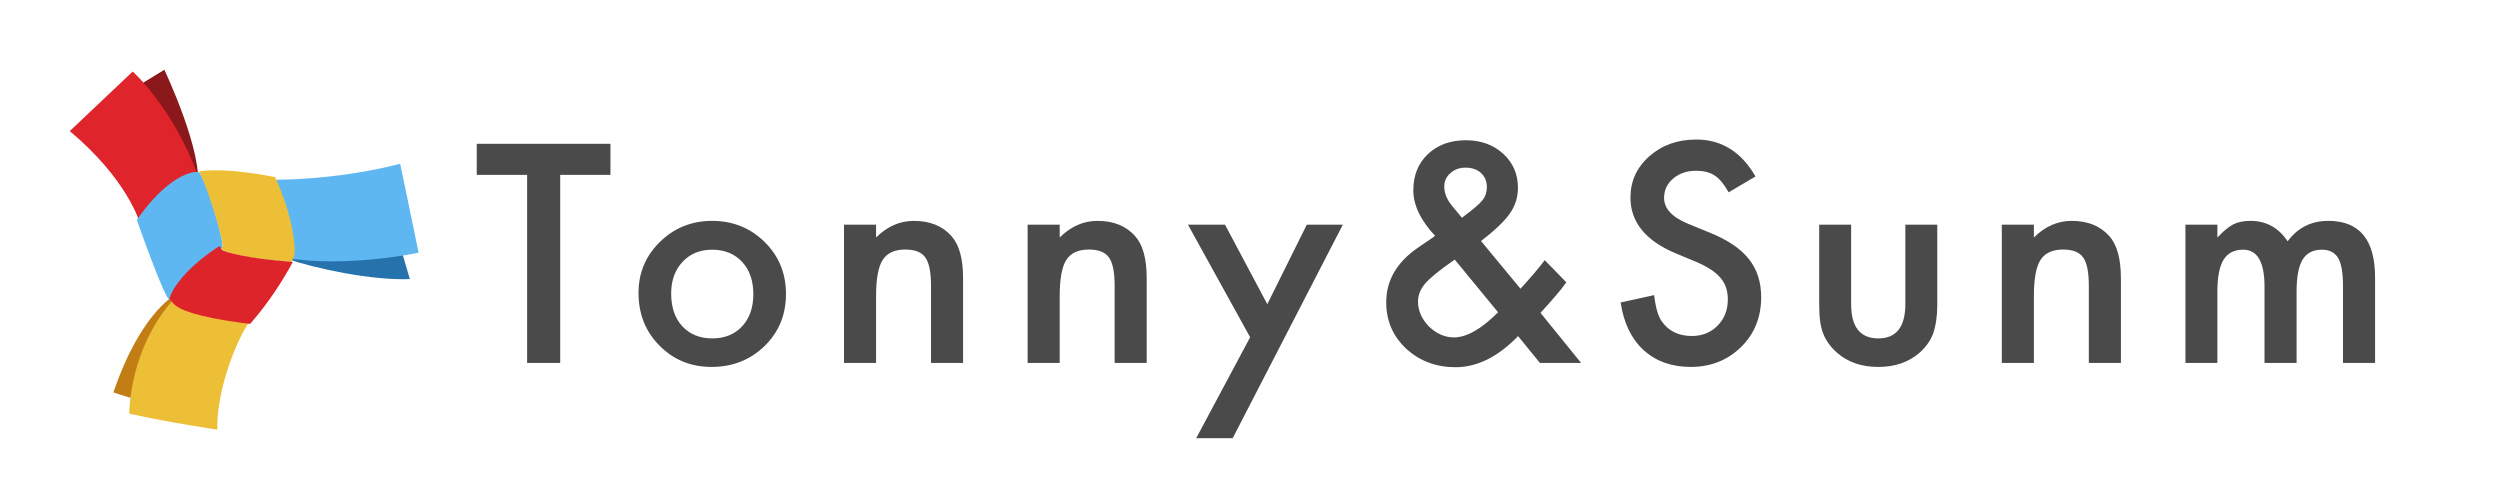
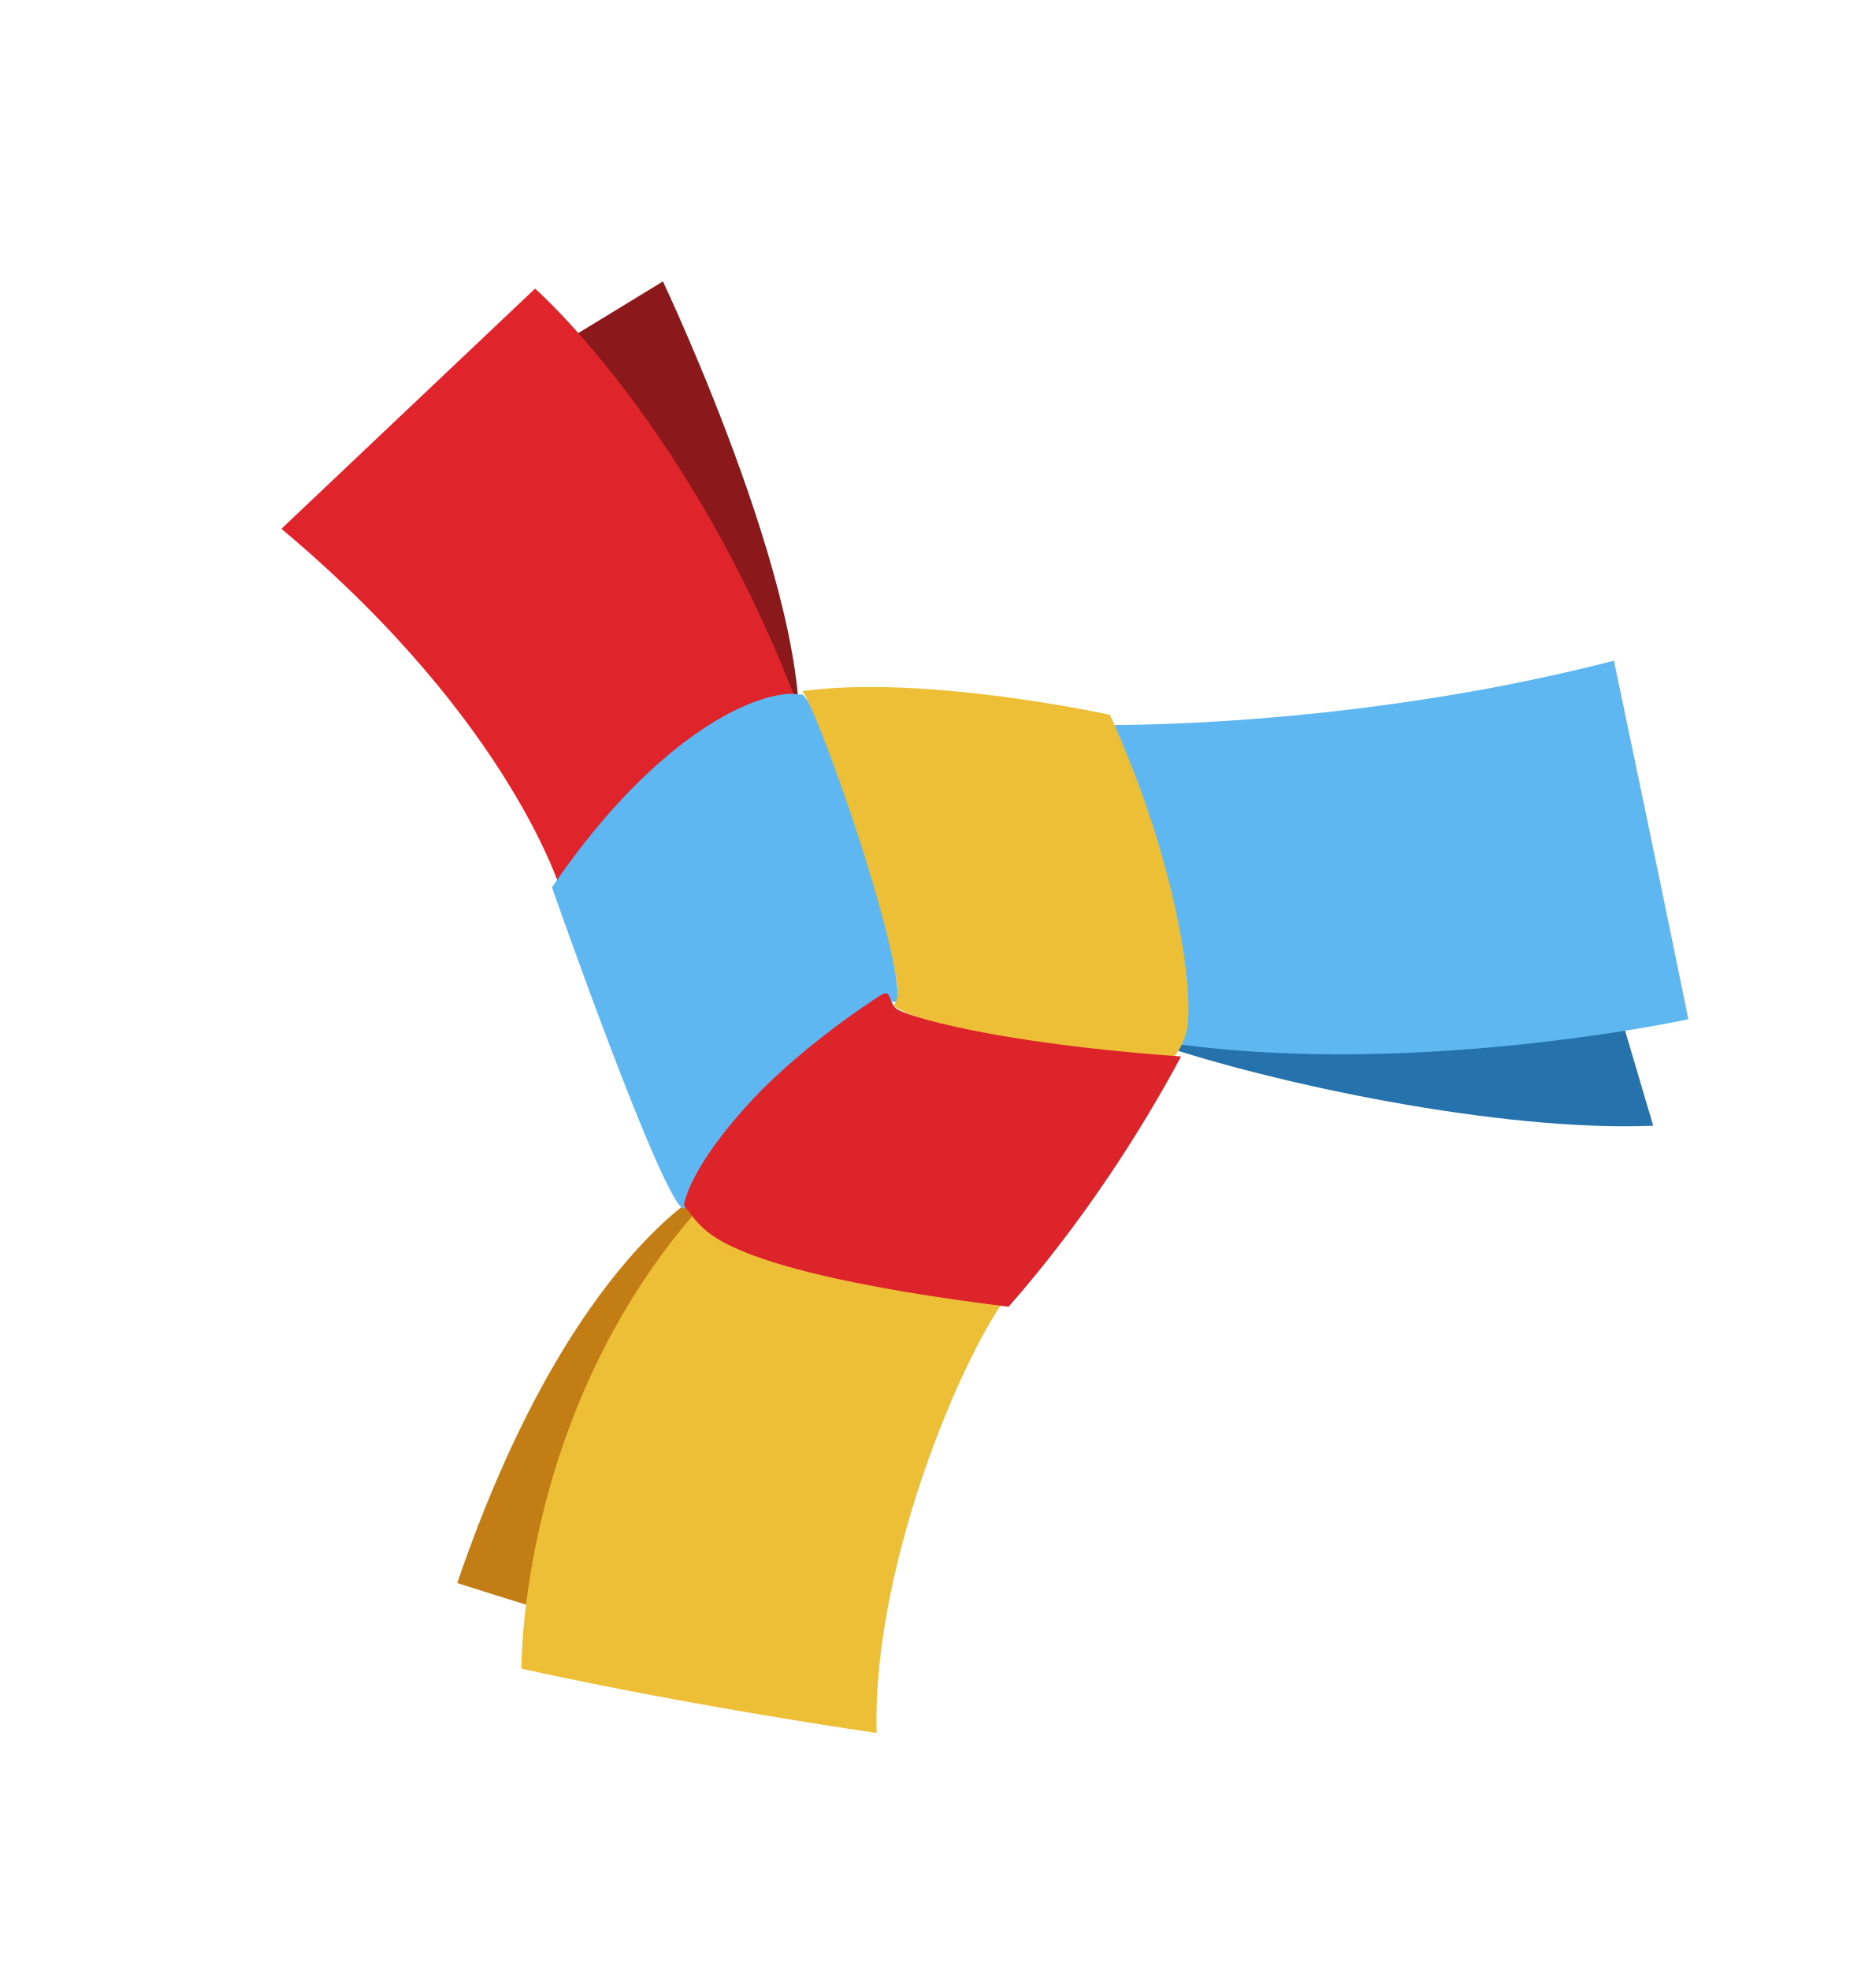
- <svg xmlns="http://www.w3.org/2000/svg" width="215px" height="42px" viewBox="0 0 215 42" version="1.1">
+ <svg xmlns="http://www.w3.org/2000/svg" width="40px" height="42px" viewBox="0 0 40 42" version="1.1">
  <defs />
  <g id="Symbols" stroke="none" stroke-width="1" fill="none" fill-rule="evenodd">
    <g id="logo">
-       <path d="M48.178,15.04 L48.178,31.214 L45.333,31.214 L45.333,15.04 L41,15.04 L41,12.366 L52.499,12.366 L52.499,15.04 L48.178,15.04 Z M54.912,25.184 C54.912,23.466 55.526,22.006 56.755,20.801 C57.984,19.597 59.481,18.995 61.247,18.995 C63.021,18.995 64.527,19.601 65.764,20.813 C66.985,22.026 67.595,23.515 67.595,25.281 C67.595,27.063 66.981,28.557 65.752,29.761 C64.515,30.958 62.997,31.556 61.199,31.556 C59.416,31.556 57.923,30.945 56.719,29.725 C55.514,28.52 54.912,27.007 54.912,25.184 Z M57.72,25.232 C57.72,26.421 58.037,27.361 58.672,28.052 C59.323,28.752 60.181,29.102 61.247,29.102 C62.322,29.102 63.18,28.756 63.823,28.064 C64.466,27.373 64.787,26.449 64.787,25.293 C64.787,24.138 64.466,23.214 63.823,22.522 C63.172,21.823 62.313,21.473 61.247,21.473 C60.198,21.473 59.347,21.823 58.696,22.522 C58.045,23.222 57.72,24.126 57.72,25.232 Z M72.584,19.324 L75.342,19.324 L75.342,20.423 C76.303,19.471 77.385,18.995 78.59,18.995 C79.973,18.995 81.051,19.43 81.824,20.301 C82.492,21.041 82.825,22.25 82.825,23.926 L82.825,31.214 L80.067,31.214 L80.067,24.573 C80.067,23.401 79.904,22.592 79.578,22.144 C79.261,21.688 78.683,21.46 77.845,21.46 C76.933,21.46 76.286,21.762 75.904,22.364 C75.53,22.958 75.342,23.995 75.342,25.477 L75.342,31.214 L72.584,31.214 L72.584,19.324 Z M88.375,19.324 L91.134,19.324 L91.134,20.423 C92.095,19.471 93.177,18.995 94.381,18.995 C95.765,18.995 96.843,19.43 97.616,20.301 C98.284,21.041 98.617,22.25 98.617,23.926 L98.617,31.214 L95.858,31.214 L95.858,24.573 C95.858,23.401 95.696,22.592 95.37,22.144 C95.053,21.688 94.475,21.46 93.637,21.46 C92.725,21.46 92.078,21.762 91.696,22.364 C91.321,22.958 91.134,23.995 91.134,25.477 L91.134,31.214 L88.375,31.214 L88.375,19.324 Z M107.512,29.004 L102.165,19.324 L105.351,19.324 L108.989,26.16 L112.383,19.324 L115.483,19.324 L106.011,37.684 L102.873,37.684 L107.512,29.004 Z M127.369,20.728 L130.762,24.83 L130.872,24.708 C131.238,24.309 131.584,23.918 131.91,23.536 C132.235,23.153 132.549,22.767 132.85,22.376 L134.705,24.28 C134.477,24.606 134.178,24.984 133.808,25.416 C133.438,25.847 132.996,26.343 132.484,26.905 L135.975,31.214 L132.435,31.214 L130.555,28.907 C128.83,30.689 127.035,31.58 125.172,31.58 C123.503,31.58 122.087,31.047 120.924,29.981 C119.784,28.907 119.215,27.58 119.215,26.001 C119.215,24.122 120.118,22.559 121.924,21.314 L123.157,20.472 C123.174,20.464 123.202,20.443 123.243,20.411 C123.284,20.378 123.34,20.333 123.414,20.276 C122.169,18.95 121.546,17.644 121.546,16.358 C121.546,15.088 121.961,14.055 122.791,13.257 C123.638,12.46 124.728,12.061 126.063,12.061 C127.357,12.061 128.427,12.448 129.273,13.221 C130.119,13.994 130.543,14.97 130.543,16.15 C130.543,16.964 130.311,17.701 129.847,18.36 C129.391,19.019 128.565,19.808 127.369,20.728 Z M125.111,22.327 L124.952,22.437 C123.788,23.243 122.995,23.89 122.571,24.378 C122.156,24.866 121.949,25.383 121.949,25.928 C121.949,26.709 122.262,27.426 122.889,28.077 C123.54,28.703 124.256,29.017 125.037,29.017 C126.136,29.017 127.401,28.296 128.834,26.856 L125.111,22.327 Z M125.721,18.726 L125.953,18.555 C126.352,18.254 126.681,17.992 126.942,17.768 C127.202,17.544 127.389,17.355 127.503,17.2 C127.747,16.899 127.869,16.529 127.869,16.089 C127.869,15.593 127.702,15.19 127.369,14.881 C127.035,14.572 126.588,14.417 126.026,14.417 C125.513,14.417 125.082,14.576 124.732,14.893 C124.382,15.194 124.207,15.581 124.207,16.053 C124.207,16.606 124.427,17.151 124.866,17.688 L125.574,18.543 C125.599,18.584 125.648,18.645 125.721,18.726 Z M150.973,15.174 L148.666,16.541 C148.235,15.792 147.824,15.304 147.433,15.076 C147.026,14.816 146.501,14.686 145.858,14.686 C145.069,14.686 144.414,14.909 143.893,15.357 C143.372,15.796 143.112,16.35 143.112,17.017 C143.112,17.937 143.795,18.677 145.163,19.239 L147.042,20.008 C148.572,20.626 149.691,21.381 150.399,22.272 C151.107,23.163 151.461,24.256 151.461,25.55 C151.461,27.283 150.884,28.715 149.728,29.847 C148.564,30.986 147.12,31.556 145.395,31.556 C143.759,31.556 142.408,31.071 141.342,30.103 C140.292,29.135 139.637,27.771 139.376,26.014 L142.257,25.379 C142.388,26.486 142.615,27.251 142.941,27.674 C143.527,28.488 144.381,28.895 145.504,28.895 C146.391,28.895 147.128,28.597 147.714,28.003 C148.3,27.409 148.593,26.657 148.593,25.745 C148.593,25.379 148.542,25.043 148.44,24.738 C148.338,24.433 148.18,24.152 147.964,23.896 C147.748,23.639 147.47,23.399 147.128,23.176 C146.786,22.952 146.379,22.738 145.907,22.535 L144.088,21.778 C141.509,20.687 140.219,19.092 140.219,16.993 C140.219,15.577 140.76,14.393 141.842,13.44 C142.925,12.48 144.271,12 145.883,12 C148.056,12 149.752,13.058 150.973,15.174 Z M159.197,19.324 L159.197,26.148 C159.197,28.117 159.974,29.102 161.528,29.102 C163.083,29.102 163.86,28.117 163.86,26.148 L163.86,19.324 L166.606,19.324 L166.606,26.209 C166.606,27.161 166.488,27.983 166.252,28.675 C166.024,29.293 165.63,29.851 165.068,30.347 C164.14,31.153 162.96,31.556 161.528,31.556 C160.104,31.556 158.928,31.153 158,30.347 C157.431,29.851 157.028,29.293 156.792,28.675 C156.564,28.121 156.45,27.299 156.45,26.209 L156.45,19.324 L159.197,19.324 Z M172.156,19.324 L174.915,19.324 L174.915,20.423 C175.875,19.471 176.958,18.995 178.162,18.995 C179.546,18.995 180.624,19.43 181.397,20.301 C182.064,21.041 182.398,22.25 182.398,23.926 L182.398,31.214 L179.639,31.214 L179.639,24.573 C179.639,23.401 179.477,22.592 179.151,22.144 C178.834,21.688 178.256,21.46 177.418,21.46 C176.506,21.46 175.859,21.762 175.477,22.364 C175.102,22.958 174.915,23.995 174.915,25.477 L174.915,31.214 L172.156,31.214 L172.156,19.324 Z M187.948,19.324 L190.695,19.324 L190.695,20.423 C191.224,19.869 191.675,19.495 192.05,19.3 C192.449,19.096 192.949,18.995 193.551,18.995 C194.894,18.995 195.956,19.581 196.737,20.752 C197.6,19.581 198.768,18.995 200.241,18.995 C202.918,18.995 204.257,20.618 204.257,23.865 L204.257,31.214 L201.498,31.214 L201.498,24.61 C201.498,23.471 201.36,22.665 201.083,22.193 C200.798,21.713 200.33,21.473 199.679,21.473 C198.922,21.473 198.371,21.757 198.025,22.327 C197.679,22.897 197.506,23.812 197.506,25.074 L197.506,31.214 L194.748,31.214 L194.748,24.646 C194.748,22.531 194.137,21.473 192.917,21.473 C192.143,21.473 191.58,21.762 191.226,22.339 C190.872,22.917 190.695,23.829 190.695,25.074 L190.695,31.214 L187.948,31.214 L187.948,19.324 Z" id="Tonny&amp;Sunm" fill="#4A4A4A" />
      <g id="slowslab" transform="translate(6, 6)">
        <path d="M3.75,27.75 C3.75,27.75 8.433,29.253 9,29.25 C9.567,29.247 9.231,19.264 9.231,19.264 C9.231,19.264 6.173,20.645 3.75,27.75 Z" id="Fill-1" fill="#C27E15" />
        <path d="M15.649,21.427 C14.754,22.356 12.589,27.165 12.692,30.947 C12.692,30.947 8.809,30.39 5.12,29.576 C5.12,29.576 5.041,23.898 9.159,19.48 C9.159,19.48 14.903,20.996 15.649,21.427" id="Fill-3" fill="#ECBF37" />
        <path d="M28.024,13.855 C28.024,13.855 22.356,14.793 18.606,16.235 C21.13,17.101 26.004,18.137 29.25,18" id="Fill-5" fill="#2572AC" />
        <path d="M28.413,8.086 C28.413,8.086 29.442,12.985 30,15.73 C30,15.73 23.833,17.07 18.462,16.163 L17.452,9.456 C17.452,9.456 22.7,9.559 28.413,8.086" id="Fill-7" fill="#5EB7F1" />
        <path d="M8.135,2.88461538e-05 C8.135,2.88461538e-05 11.617,7.334 10.962,10.322 L3.75,2.677 L8.135,2.88461538e-05 Z" id="Fill-9" fill="#8B181A" />
        <path d="M0,5.274 L5.409,0.153 C5.409,0.153 8.769,3.095 11.034,9.096 C7.782,10.947 5.986,13.062 5.986,13.062 C5.986,13.062 4.939,9.409 0,5.274" id="Fill-11" fill="#DF242B" />
        <path d="M13.125,15.37 C13.323,14.65 11.601,9.15 11.106,8.807 C10.966,8.81 10.907,8.772 10.673,8.807 C9.524,8.98 7.631,10.183 5.769,12.918 C5.769,12.918 8.154,19.725 8.582,19.769 C9.514,18.423 11.283,16.297 12.548,15.514 C12.772,15.376 12.894,15.325 13.125,15.37" id="Fill-13" fill="#5EB7F1" />
        <path d="M11.106,8.735 C11.408,9.106 12.862,13.172 13.125,14.937 C13.158,15.157 13.142,15.348 13.053,15.442 C13.676,15.886 15.992,16.317 19.038,16.524 C19.134,16.4 19.254,16.211 19.305,15.973 C19.461,15.245 19.159,12.537 17.668,9.24 C17.668,9.24 13.72,8.373 11.106,8.735" id="Fill-15" fill="#EDBF36" />
        <path d="M19.183,16.524 C18.333,18.116 17.069,20.084 15.505,21.86 C12.449,21.481 9.817,20.937 9.014,20.201 C8.787,19.993 8.744,19.894 8.582,19.697 C8.582,19.697 8.667,18.901 10.096,17.389 C10.679,16.772 11.636,15.962 12.764,15.226 C13.028,15.054 12.927,15.377 13.125,15.514 C13.323,15.651 15.119,16.233 19.183,16.524" id="Fill-17" fill="#DE242B" />
      </g>
    </g>
  </g>
</svg>
